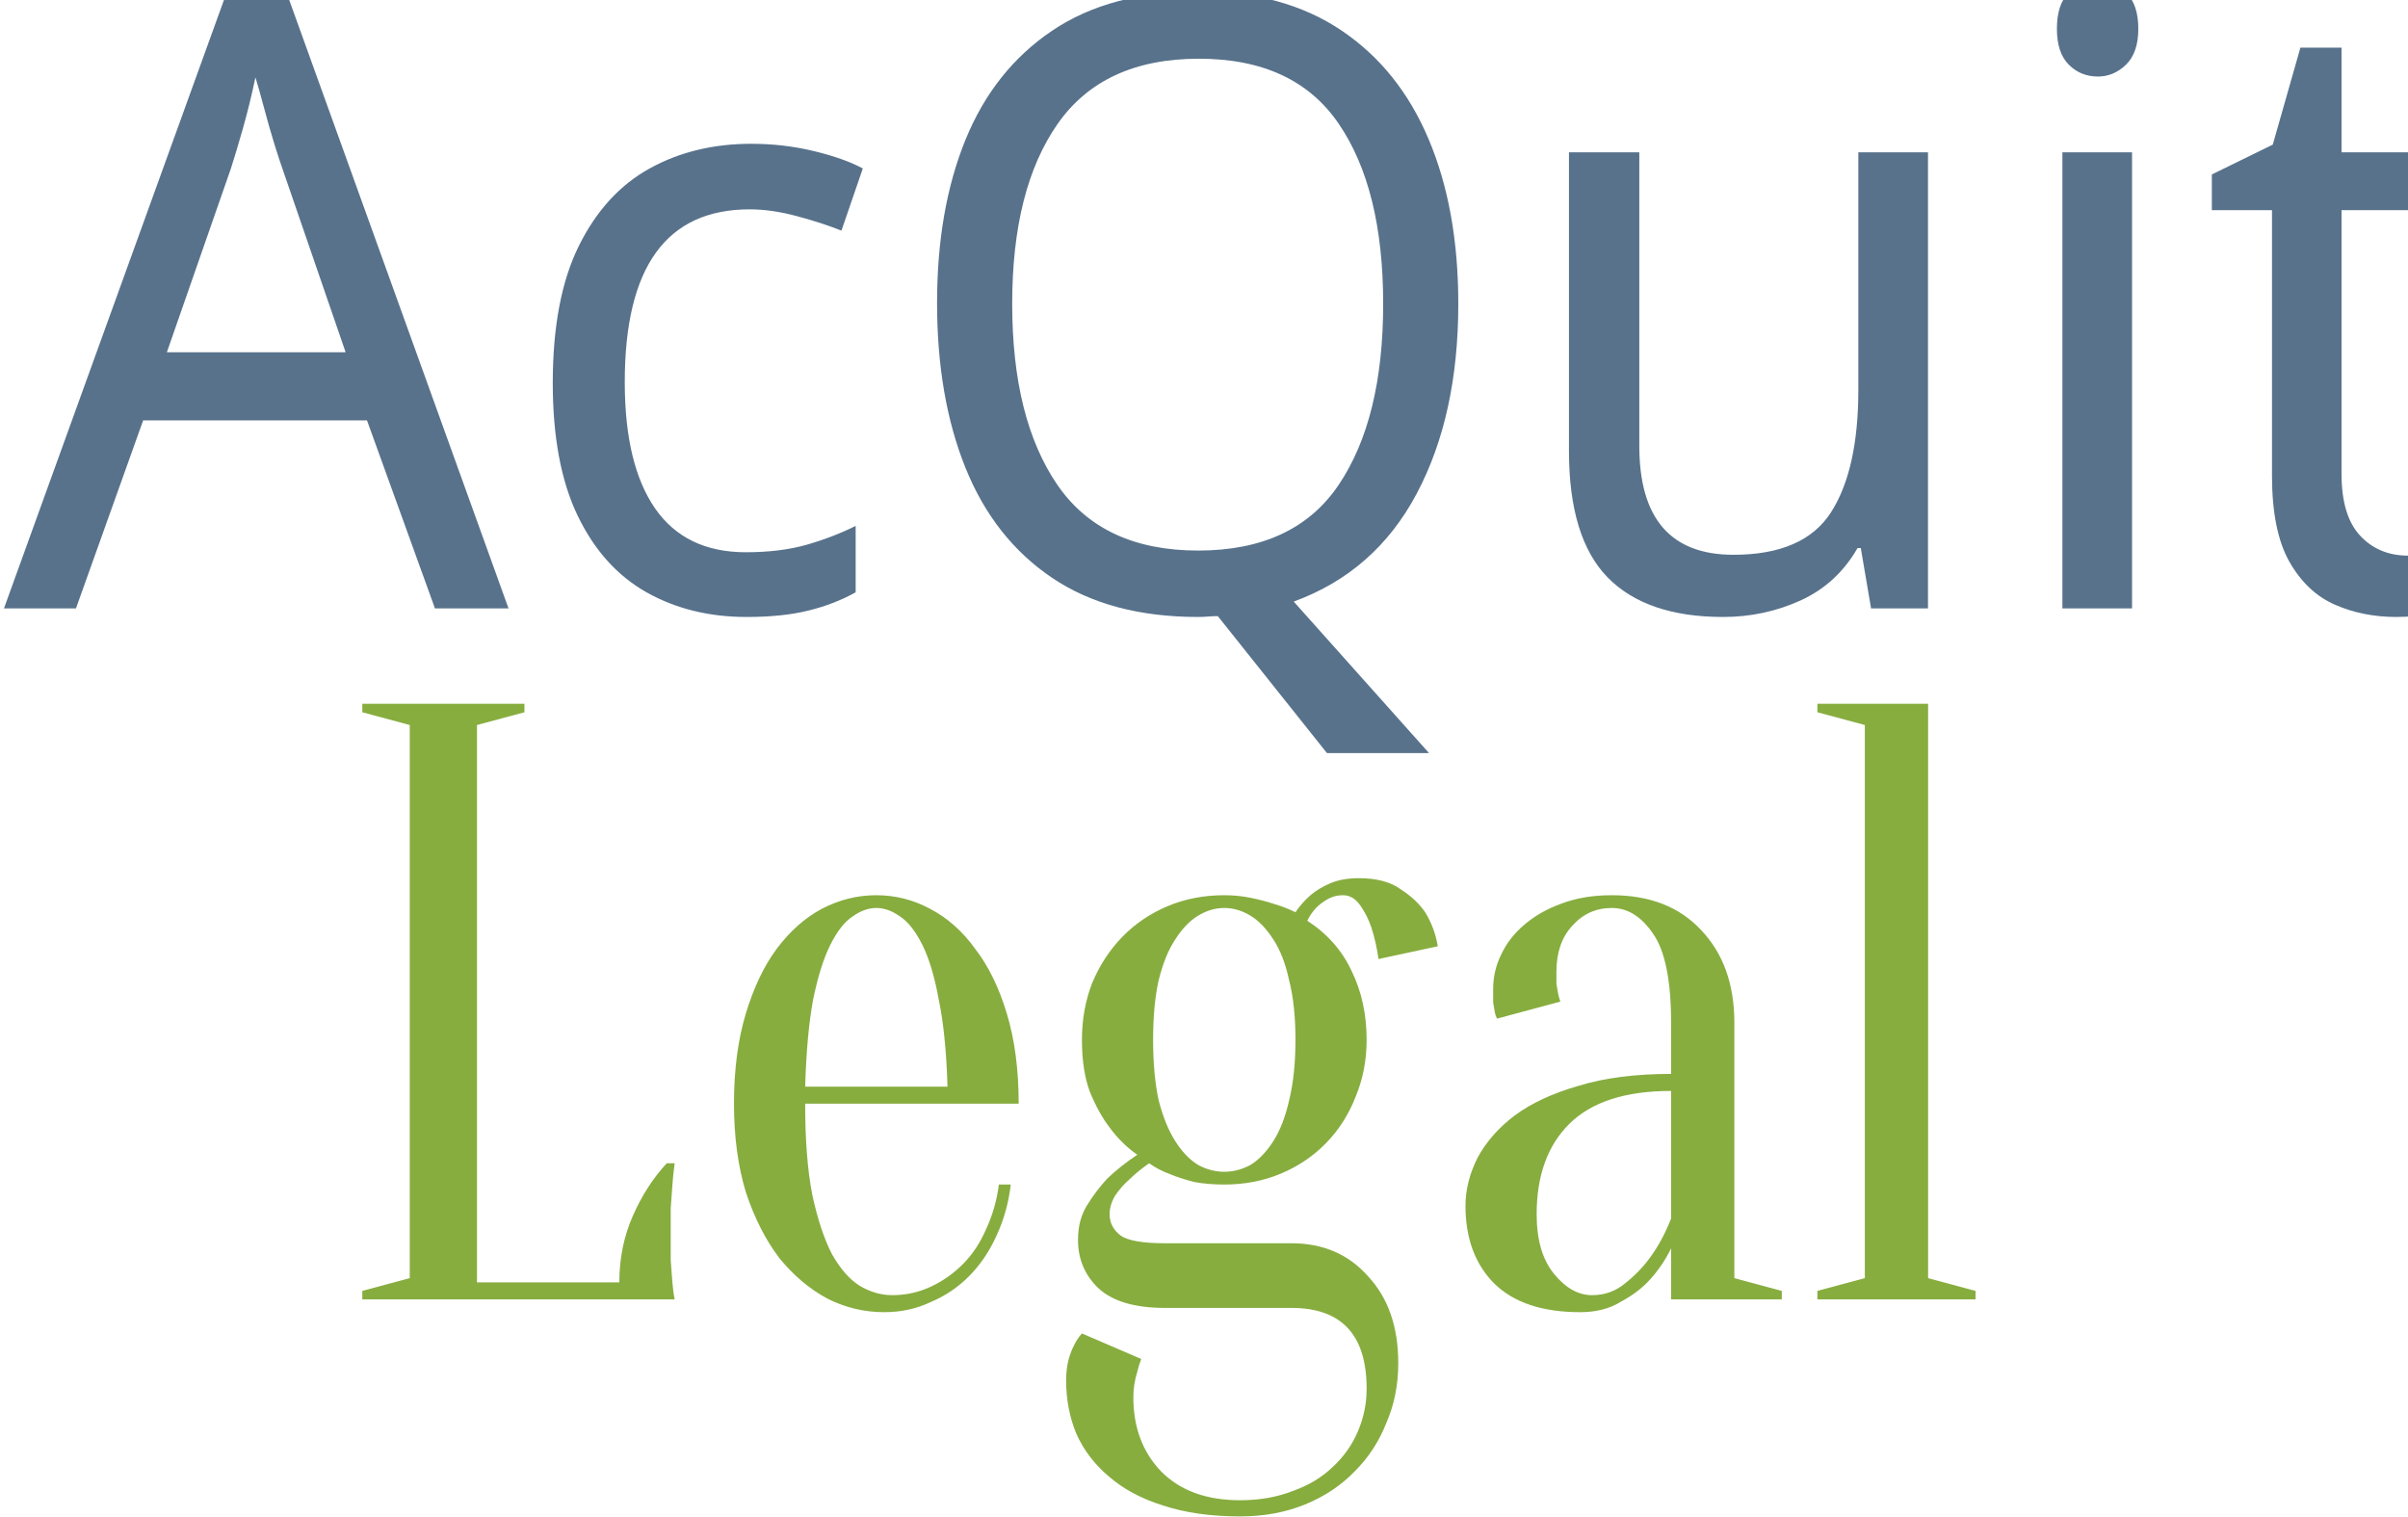
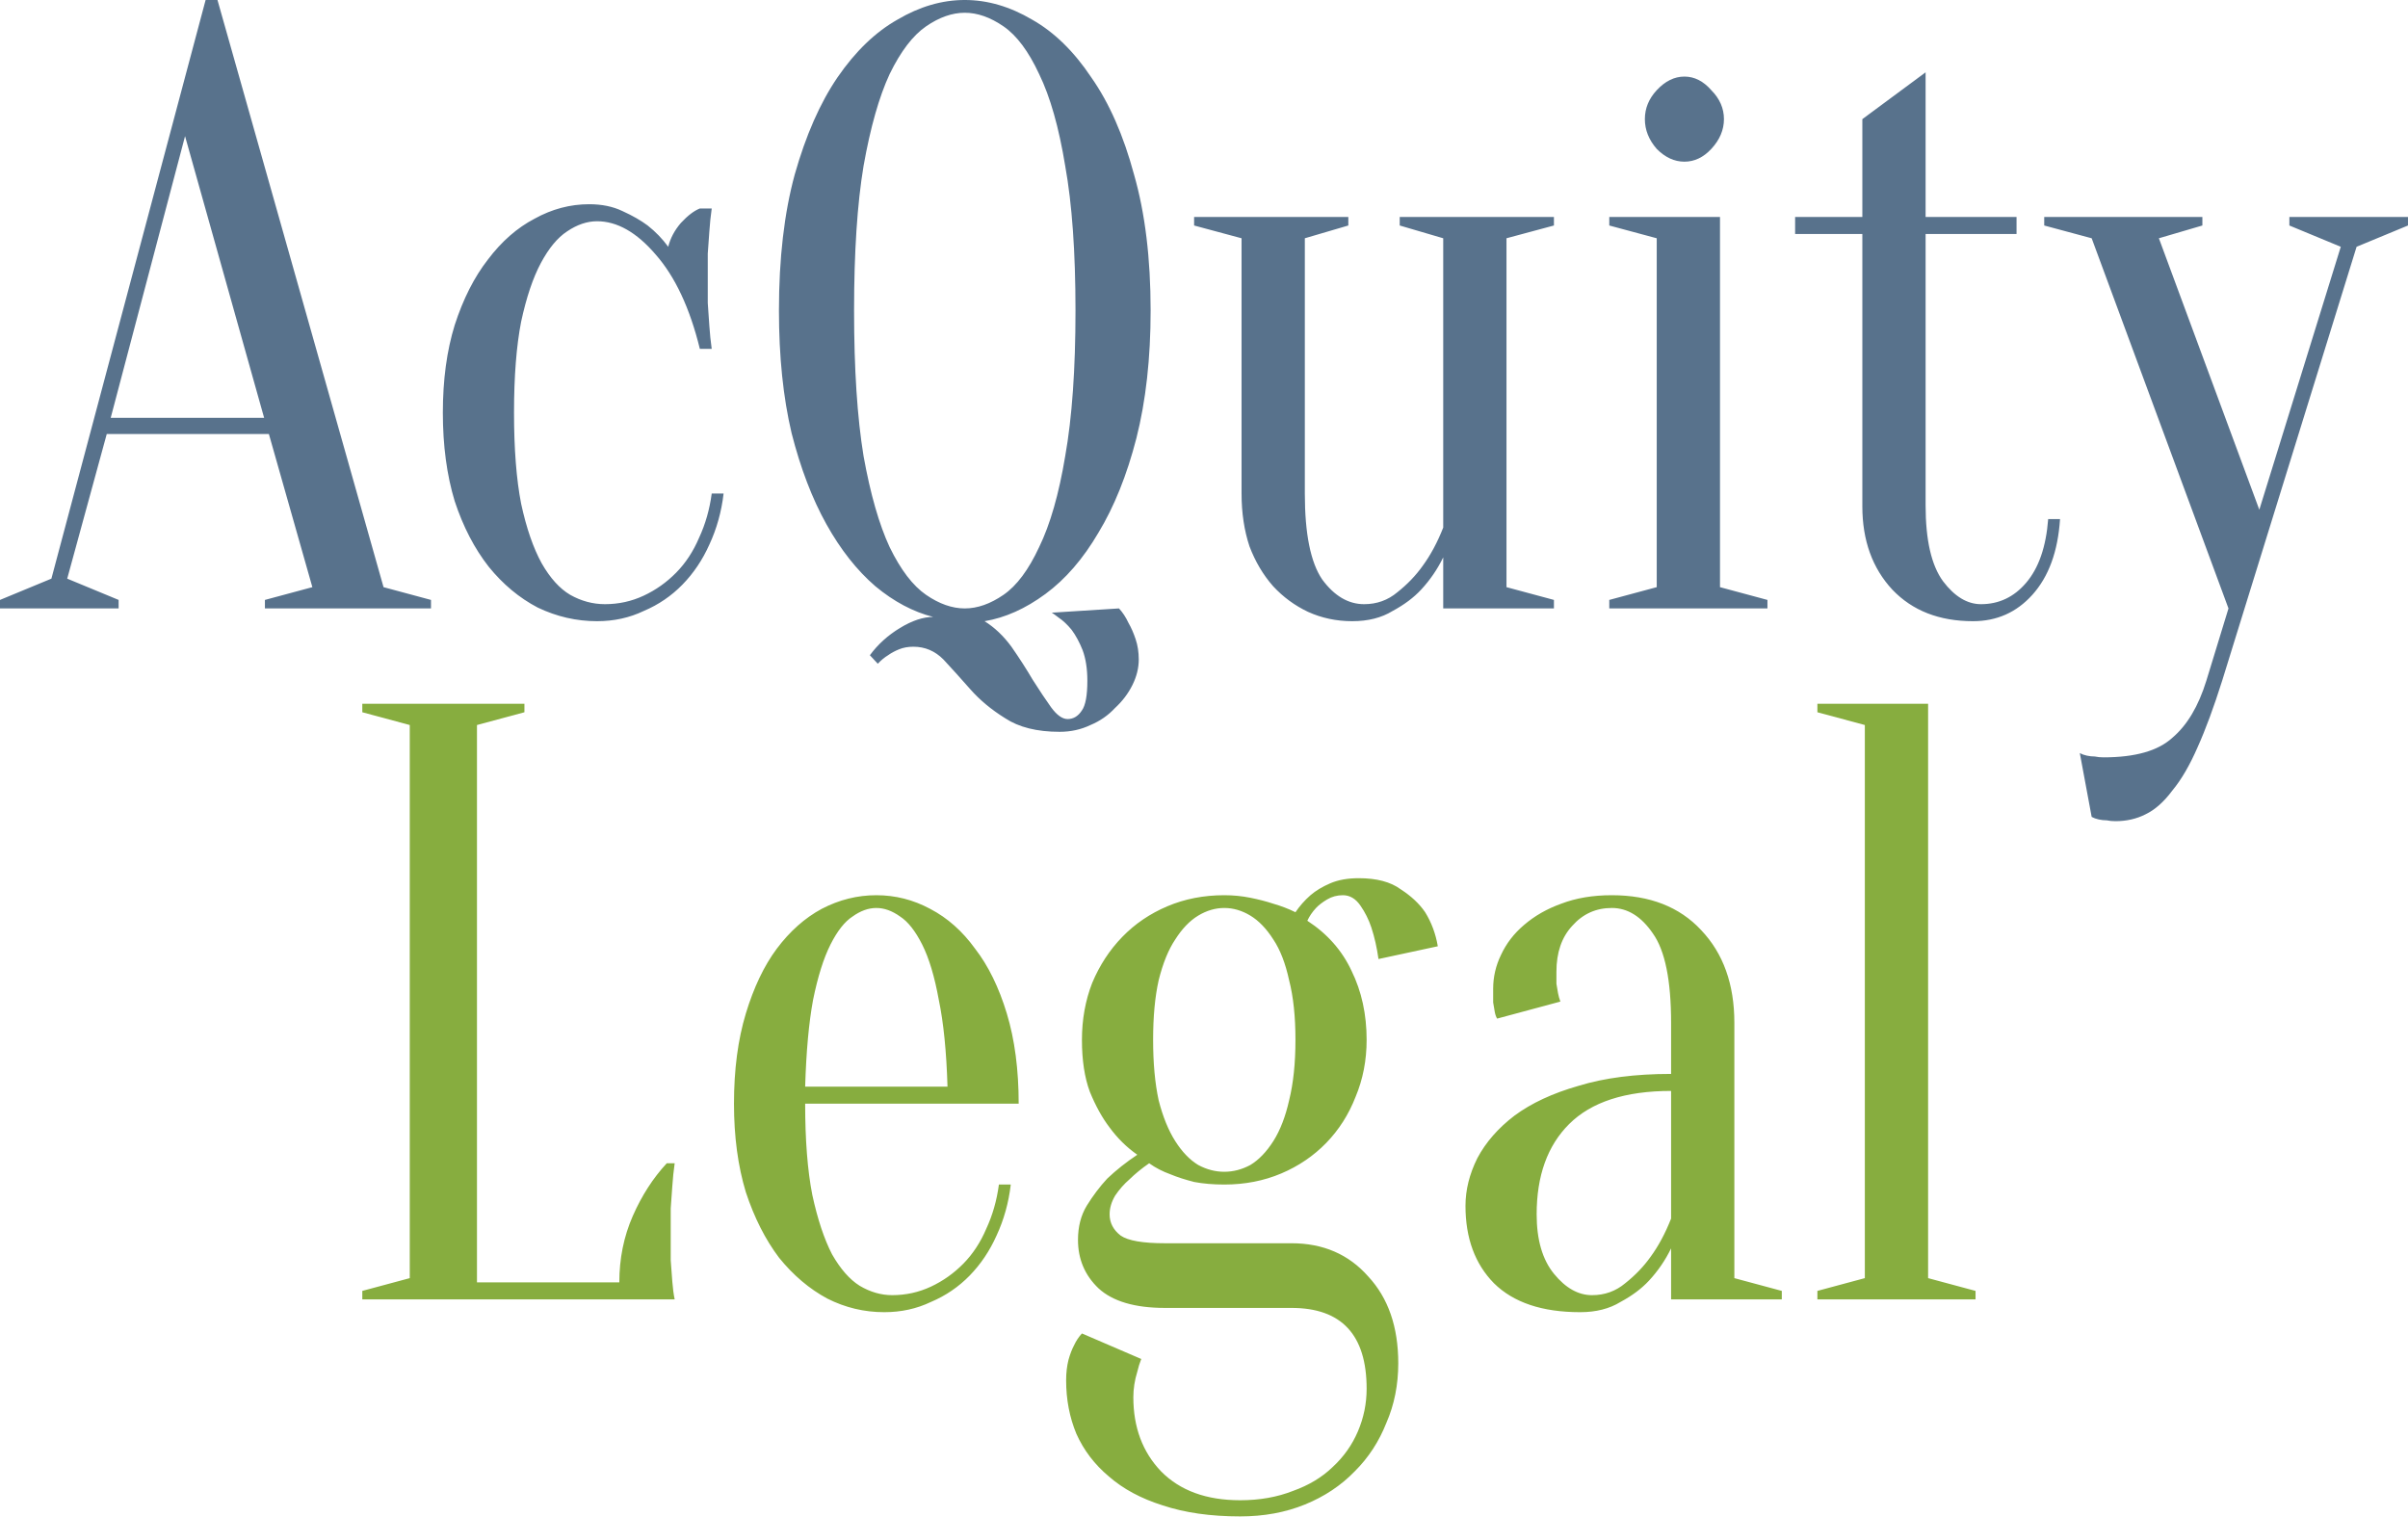
<svg xmlns="http://www.w3.org/2000/svg" xml:space="preserve" width="512.119" height="322.51" viewBox="0 0 512.119 322.51">
-   <g style="display:inline">
-     <path d="M349.037 496.143h31.404q0-7.328 2.966-13.609t7.502-10.816h1.745q-.35 2.268-.524 4.71-.174 2.094-.349 4.536v10.643q.175 2.442.35 4.361.174 2.094.523 3.664H323.74v-1.745l10.468-2.617V381.868l-10.468-2.617v-1.745h35.765v1.745l-10.468 2.617zm72.403-36.638q0 11.166 1.57 18.668 1.745 7.502 4.362 12.212 2.791 4.536 6.106 6.456 3.49 1.919 7.153 1.919 4.536 0 8.55-1.745 4.012-1.745 7.152-4.71 3.14-2.966 5.06-7.154 2.093-4.187 2.791-9.072h2.617q-.698 5.583-3.14 10.468-2.268 4.71-5.932 8.2t-8.549 5.408q-4.71 2.094-10.293 2.094-6.63 0-12.562-2.791-5.932-2.966-10.642-8.375-4.536-5.583-7.328-13.434-2.617-8.025-2.617-18.144 0-10.468 2.617-18.493 2.617-8.026 6.804-13.26 4.362-5.408 9.945-8.2 5.757-2.79 12.038-2.79 6.28 0 11.864 2.79 5.757 2.792 9.944 8.2 4.362 5.234 6.979 13.26t2.617 18.493zm15.702-40.127q-2.617 0-5.234 1.745-2.617 1.57-4.885 5.757t-3.838 11.34q-1.396 6.979-1.745 17.796h31.404q-.349-10.817-1.92-17.796-1.395-7.153-3.663-11.34t-4.885-5.757q-2.617-1.745-5.234-1.745m76.765 54.084q2.966 0 5.757-1.395 2.791-1.57 5.06-4.885 2.267-3.315 3.489-8.375 1.395-5.234 1.395-12.387t-1.395-12.212q-1.222-5.234-3.49-8.375-2.268-3.315-5.059-4.885t-5.757-1.57-5.758 1.57-5.06 4.885q-2.267 3.14-3.663 8.375-1.221 5.06-1.221 12.212t1.221 12.387q1.396 5.06 3.664 8.375 2.268 3.314 5.06 4.885 2.79 1.395 5.757 1.395m3.489 67.344q6.455 0 11.69-1.92 5.233-1.744 8.722-4.884 3.664-3.14 5.583-7.328 1.92-4.187 1.92-8.723 0-16.574-16.575-16.574h-27.914q-9.945 0-14.655-4.013-4.536-4.013-4.536-9.945 0-4.012 1.919-6.978 2.093-3.14 4.536-5.583 2.966-2.617 6.63-4.885-3.49-2.268-6.107-5.583-2.442-2.966-4.361-7.327-1.745-4.362-1.745-10.643 0-6.28 2.268-11.689 2.442-5.408 6.63-9.421t9.944-6.28q5.757-2.269 12.562-2.269 2.966 0 5.757.524 2.791.523 5.06 1.22 2.616.699 4.884 1.745 1.396-1.919 3.315-3.489 1.745-1.396 4.362-2.442t6.28-1.047q5.932 0 9.247 2.268 3.49 2.093 5.409 4.71 2.093 3.14 2.791 6.979l-13.085 2.617q-.523-3.49-1.57-6.455-.872-2.443-2.442-4.536-1.57-2.094-3.839-2.094-1.919 0-3.489.872-1.57.873-2.442 1.745-1.222 1.221-1.92 2.617 6.63 4.013 9.77 10.293 3.315 6.281 3.315 14.132 0 6.28-2.442 11.69-2.268 5.408-6.455 9.42-4.188 4.013-9.945 6.281t-12.561 2.268q-3.664 0-6.63-.523-2.966-.698-5.234-1.57-2.617-.873-4.71-2.268-2.443 1.57-4.362 3.314-1.745 1.396-3.14 3.315-1.222 1.92-1.222 3.838 0 2.617 2.443 4.362 2.442 1.57 9.77 1.57h27.914q10.468 0 16.923 6.804 6.63 6.63 6.63 17.796 0 6.63-2.617 12.212-2.443 5.758-6.979 9.945-4.536 4.362-10.991 6.804t-14.306 2.443q-9.77 0-17.098-2.268-7.153-2.094-11.863-5.932-4.71-3.664-7.153-8.724-2.268-5.059-2.268-10.99 0-2.269.523-4.188.523-1.745 1.221-2.966.698-1.396 1.745-2.442l13.085 5.234q-.524 1.22-.873 2.617-.872 2.616-.872 5.233 0 9.247 6.106 15.179 6.281 5.932 17.447 5.932m95.083-83.918q-15.178 0-22.506 6.804-7.153 6.63-7.153 18.493 0 7.851 3.839 12.213t8.374 4.362q4.187 0 7.327-2.443 3.315-2.442 5.583-5.408 2.617-3.315 4.536-7.851zm-13.084-37.51q-5.234 0-8.724 3.664-3.489 3.49-3.489 9.421v2.442q.174 1.047.349 1.92.174.872.523 1.744l-13.957 3.49q-.349-.524-.523-1.396-.175-.873-.35-1.92v-2.79q0-3.664 1.745-6.98 1.745-3.489 5.06-6.106 3.49-2.791 8.2-4.361 4.885-1.745 11.166-1.745 12.561 0 19.714 7.153 7.328 7.153 7.328 19.017v52.34l10.468 2.616v1.745h-24.426v-10.468q-1.919 3.664-4.885 6.63-2.442 2.442-6.28 4.361-3.664 2.094-8.898 2.094-12.562 0-19.017-5.932-6.28-5.932-6.28-15.876 0-4.885 2.617-9.77 2.79-4.885 8.2-8.723 5.582-3.839 14.131-6.107 8.549-2.442 20.412-2.442V442.93q0-13.085-4.012-18.319-3.838-5.234-9.072-5.234m55.828 75.892V381.868l-10.467-2.617v-1.745h24.425V495.27l10.467 2.617v1.745h-34.893v-1.745z" aria-label="Legal" style="font-size:174.465px;font-family:Oranienbaum;fill:#87ad3f;stroke-width:1.383" transform="matrix(.964 0 0 1.03735 -235.032 -241.934)" />
-     <text xml:space="preserve" transform="matrix(1.33333 0 0 1.43479 .841 129.401)">
-       <tspan x="0" y="0" dx="0 -1.261 0 0 0 0 -2.523" style="font-variant:normal;font-weight:400;font-stretch:normal;font-size:126.138px;font-family:Oranienbaum;writing-mode:lr-tb;fill:#58728c;fill-opacity:1;fill-rule:nonzero;stroke:none">AcQuity</tspan>
-     </text>
-   </g>
+   <path d="M101.44 272.74h30.273q0-7.602 2.86-14.117t7.231-11.22h1.682q-.337 2.352-.505 4.886-.167 2.172-.336 4.705v11.04q.169 2.534.337 4.524.168 2.173.504 3.801H77.053v-1.81l10.092-2.715V154.197l-10.092-2.715v-1.81h34.478v1.81l-10.091 2.715zm69.796-38.006q0 11.583 1.514 19.365 1.682 7.782 4.205 12.668 2.69 4.705 5.886 6.697 3.364 1.99 6.895 1.99 4.373 0 8.242-1.81 3.868-1.81 6.895-4.885 3.027-3.077 4.878-7.422 2.017-4.343 2.69-9.41h2.523q-.673 5.791-3.027 10.859-2.186 4.885-5.718 8.506-3.532 3.62-8.241 5.61-4.54 2.172-9.923 2.172-6.391 0-12.11-2.895-5.718-3.077-10.259-8.688-4.372-5.792-7.064-13.936-2.523-8.325-2.523-18.821 0-10.86 2.523-19.184 2.523-8.326 6.56-13.755 4.204-5.61 9.586-8.507 5.55-2.894 11.605-2.894 6.054 0 11.437 2.894 5.55 2.897 9.586 8.507 4.205 5.429 6.728 13.755t2.522 19.184zm15.137-41.626q-2.523 0-5.046 1.81-2.522 1.629-4.709 5.972t-3.7 11.764q-1.345 7.24-1.682 18.46h30.274q-.337-11.22-1.851-18.46-1.345-7.42-3.531-11.764t-4.71-5.972q-2.522-1.81-5.045-1.81m74.001 56.104q2.86 0 5.55-1.447 2.69-1.629 4.878-5.068 2.185-3.439 3.363-8.688 1.345-5.43 1.345-12.85t-1.345-12.667q-1.178-5.43-3.364-8.688-2.186-3.439-4.877-5.068t-5.55-1.628-5.55 1.628-4.878 5.068q-2.186 3.257-3.531 8.688-1.177 5.249-1.177 12.668t1.177 12.85q1.345 5.248 3.532 8.687 2.186 3.438 4.878 5.068 2.69 1.447 5.55 1.447m3.363 69.86q6.222 0 11.269-1.993 5.045-1.809 8.408-5.066 3.532-3.257 5.382-7.602 1.85-4.343 1.85-9.049 0-17.193-15.977-17.193h-26.91q-9.587 0-14.127-4.162-4.373-4.163-4.373-10.317 0-4.162 1.85-7.239 2.018-3.257 4.373-5.791 2.86-2.715 6.391-5.068-3.364-2.352-5.887-5.791-2.354-3.077-4.204-7.6-1.682-4.526-1.682-11.041t2.186-12.126q2.354-5.61 6.392-9.773 4.037-4.163 9.586-6.514 5.55-2.354 12.11-2.354 2.859 0 5.55.544 2.69.542 4.877 1.265 2.522.725 4.708 1.81 1.346-1.99 3.196-3.619 1.682-1.448 4.205-2.533t6.054-1.086q5.718 0 8.914 2.352 3.364 2.172 5.214 4.886 2.018 3.258 2.69 7.24l-12.613 2.715q-.505-3.62-1.514-6.696-.84-2.535-2.354-4.706-1.513-2.172-3.7-2.172-1.85 0-3.364.905t-2.354 1.81q-1.178 1.266-1.851 2.715 6.391 4.162 9.418 10.677 3.196 6.516 3.196 14.66 0 6.514-2.354 12.126-2.187 5.61-6.223 9.772-4.037 4.163-9.587 6.516t-12.109 2.353q-3.532 0-6.391-.543-2.86-.724-5.046-1.629-2.522-.905-4.54-2.352-2.355 1.628-4.205 3.437-1.682 1.449-3.027 3.44-1.178 1.991-1.178 3.98 0 2.715 2.355 4.526 2.354 1.628 9.418 1.628h26.91q10.09 0 16.313 7.058 6.392 6.878 6.392 18.461 0 6.878-2.523 12.668-2.355 5.973-6.728 10.317-4.373 4.524-10.595 7.058t-13.791 2.534q-9.419 0-16.483-2.353-6.895-2.172-11.436-6.153-4.54-3.801-6.895-9.05-2.186-5.248-2.186-11.4 0-2.354.504-4.345.504-1.81 1.177-3.077.673-1.448 1.682-2.533l12.614 5.43q-.505 1.265-.842 2.714-.84 2.714-.84 5.429 0 9.592 5.886 15.746 6.055 6.153 16.819 6.153m91.66-87.052q-14.632 0-21.696 7.058-6.896 6.878-6.896 19.184 0 8.144 3.701 12.669t8.073 4.525q4.036 0 7.063-2.535 3.196-2.533 5.382-5.61 2.523-3.438 4.373-8.144zm-12.613-38.911q-5.046 0-8.41 3.8-3.364 3.621-3.364 9.773v2.534q.168 1.086.337 1.991.168.905.504 1.81l-13.454 3.62q-.337-.544-.505-1.448-.168-.906-.337-1.992v-2.894q0-3.801 1.682-7.24 1.682-3.62 4.878-6.335 3.364-2.895 7.905-4.524 4.709-1.81 10.764-1.81 12.109 0 19.004 7.42 7.064 7.42 7.064 19.727v54.295l10.091 2.714v1.81h-23.546V265.5q-1.85 3.801-4.71 6.878-2.353 2.533-6.053 4.524-3.532 2.172-8.578 2.172-12.11 0-18.332-6.154-6.054-6.153-6.054-16.469 0-5.067 2.523-10.134 2.69-5.068 7.904-9.05 5.381-3.982 13.623-6.334 8.24-2.534 19.677-2.534v-10.86q0-13.573-3.868-19.003-3.7-5.43-8.745-5.43m53.818 78.727V154.197l-10.09-2.715v-1.81h23.545v122.162l10.09 2.715v1.81h-33.636v-1.81z" aria-label="Legal" style="font-size:174.465px;font-family:Oranienbaum;fill:#87ad3f;stroke-width:1.383" />
+   <path d="M57.182 92.3H22.705l-8.41 30.767 10.933 4.524v1.81H0v-1.81l10.932-4.524L43.728-.001h2.523l35.318 124.877 10.091 2.715v1.81H56.342v-1.81l10.09-2.715zM23.546 88.86h32.627L39.355 28.956Zm103.433-41.806q-3.196 0-6.391 2.171-3.028 1.991-5.55 6.697-2.523 4.705-4.205 12.487-1.514 7.783-1.514 19.365 0 11.583 1.514 19.365 1.682 7.782 4.373 12.669 2.69 4.706 6.054 6.696 3.532 1.991 7.4 1.991 4.373 0 8.241-1.81 3.869-1.81 6.896-4.886t4.877-7.42q2.018-4.344 2.691-9.411h2.523q-.673 5.79-3.027 10.858-2.187 4.887-5.719 8.507-3.531 3.62-8.24 5.61-4.542 2.172-9.923 2.172-6.56 0-12.614-2.896-5.887-3.077-10.428-8.687-4.54-5.791-7.231-13.936-2.523-8.325-2.523-18.822t2.523-18.64q2.69-8.326 7.063-13.936 4.373-5.792 9.923-8.687 5.55-3.077 11.605-3.077 4.036 0 7.063 1.448 3.196 1.448 5.382 3.076 2.523 1.991 4.373 4.525.673-2.715 2.691-5.068 2.186-2.352 4.036-3.076h2.523q-.336 2.353-.504 4.886-.169 2.172-.337 4.706v10.496q.168 2.715.337 4.887.168 2.534.504 4.887h-2.523q-3.195-13.03-9.418-20.09-6.054-7.057-12.445-7.057m117.728 19.003q0 15.202-3.027 27.147-3.028 11.764-8.073 20.089-4.877 8.325-11.268 13.03-6.391 4.706-12.95 5.792 3.195 1.99 5.718 5.43 2.522 3.619 4.54 7.057 2.187 3.44 3.869 5.792 1.85 2.534 3.532 2.534 1.85 0 3.027-1.81 1.177-1.63 1.177-6.335 0-3.8-1.009-6.515-1.009-2.534-2.354-4.343-1.346-1.63-2.691-2.534-1.178-.905-1.514-1.086l14.296-.905q1.177 1.267 2.018 3.077.84 1.448 1.513 3.438t.673 4.344q0 2.715-1.345 5.43-1.346 2.714-3.7 4.886-2.187 2.353-5.214 3.62-3.027 1.447-6.56 1.447-7.231 0-11.604-2.895-4.373-2.715-7.4-6.154t-5.718-6.334q-2.691-2.715-6.391-2.715-1.682 0-3.027.543t-2.355 1.267q-1.177.724-2.186 1.81l-1.682-1.81q2.523-3.439 6.39-5.791 3.869-2.353 7.065-2.353-6.391-1.629-12.278-6.516-5.886-5.067-10.427-13.211t-7.4-19.365q-2.691-11.402-2.691-26.061 0-16.65 3.363-28.957 3.532-12.488 9.082-20.632 5.719-8.325 12.782-12.307 7.064-4.163 14.296-4.163t14.295 4.163q7.064 3.982 12.614 12.307 5.718 8.144 9.082 20.632 3.532 12.306 3.532 28.957m-15.977 0q0-18.642-2.187-30.767-2.018-12.307-5.55-19.546-3.364-7.24-7.568-10.135-4.205-2.896-8.241-2.896-4.037 0-8.241 2.896-4.205 2.896-7.737 10.135-3.363 7.239-5.55 19.546-2.018 12.125-2.018 30.767 0 18.64 2.018 30.947 2.187 12.126 5.55 19.365 3.532 7.24 7.737 10.135 4.204 2.896 8.24 2.896t8.242-2.896 7.568-10.135q3.532-7.239 5.55-19.365 2.187-12.306 2.187-30.947m91.66-15.384v74.202l10.09 2.715v1.81h-23.545v-10.859q-1.85 3.8-4.71 6.877-2.354 2.534-6.054 4.525-3.532 2.172-8.577 2.172-5.046 0-9.419-1.991-4.204-1.99-7.4-5.43-3.195-3.62-5.045-8.506-1.682-5.067-1.682-11.22V50.674l-10.091-2.715v-1.81h32.796v1.81l-9.25 2.715v54.295q0 12.85 3.7 18.279 3.868 5.248 8.913 5.248 4.037 0 7.064-2.534 3.196-2.533 5.382-5.61 2.523-3.439 4.373-8.144V50.674l-9.25-2.715v-1.81h32.795v1.81zm31.954 74.202V50.674l-10.091-2.715v-1.81h23.546v78.727l10.09 2.715v1.81h-33.636v-1.81zm14.296-99.54q0 3.44-2.691 6.335-2.523 2.715-5.719 2.715-3.195 0-5.886-2.715-2.523-2.896-2.523-6.334 0-3.439 2.523-6.154 2.691-2.895 5.886-2.895t5.719 2.895q2.69 2.715 2.69 6.154m62.227 20.814v3.62h-19.34v57.732q0 11.04 3.7 16.108 3.7 4.886 8.072 4.886 5.718 0 9.587-4.524 4.036-4.706 4.709-13.574h2.523q-.673 10.316-5.887 16.107-5.045 5.61-12.614 5.61-10.763 0-17.154-6.696-6.391-6.877-6.391-17.736V49.77h-14.296v-3.62h14.296V25.338l13.454-9.954V46.15zm43.728 98.634q-2.69 8.507-5.214 14.117-2.522 5.791-5.381 9.23-2.691 3.62-5.719 5.067-2.859 1.448-6.39 1.448-1.01 0-1.85-.18-.842 0-1.683-.182-.84-.18-1.513-.543l-2.523-13.573q.673.362 1.514.543.84.18 1.682.18.84.182 1.85.182 10.09 0 14.632-4.163 4.709-3.981 7.231-12.126l4.71-15.383-29.096-78.727-10.091-2.715v-1.81h33.636v1.81l-9.25 2.715 21.36 57.733 17.323-55.923-10.932-4.525v-1.81h25.227v1.81l-10.932 4.525z" aria-label="AcQuity" style="font-size:174.465px;font-family:Oranienbaum;fill:#58728c;stroke-width:1.383" />
</svg>
